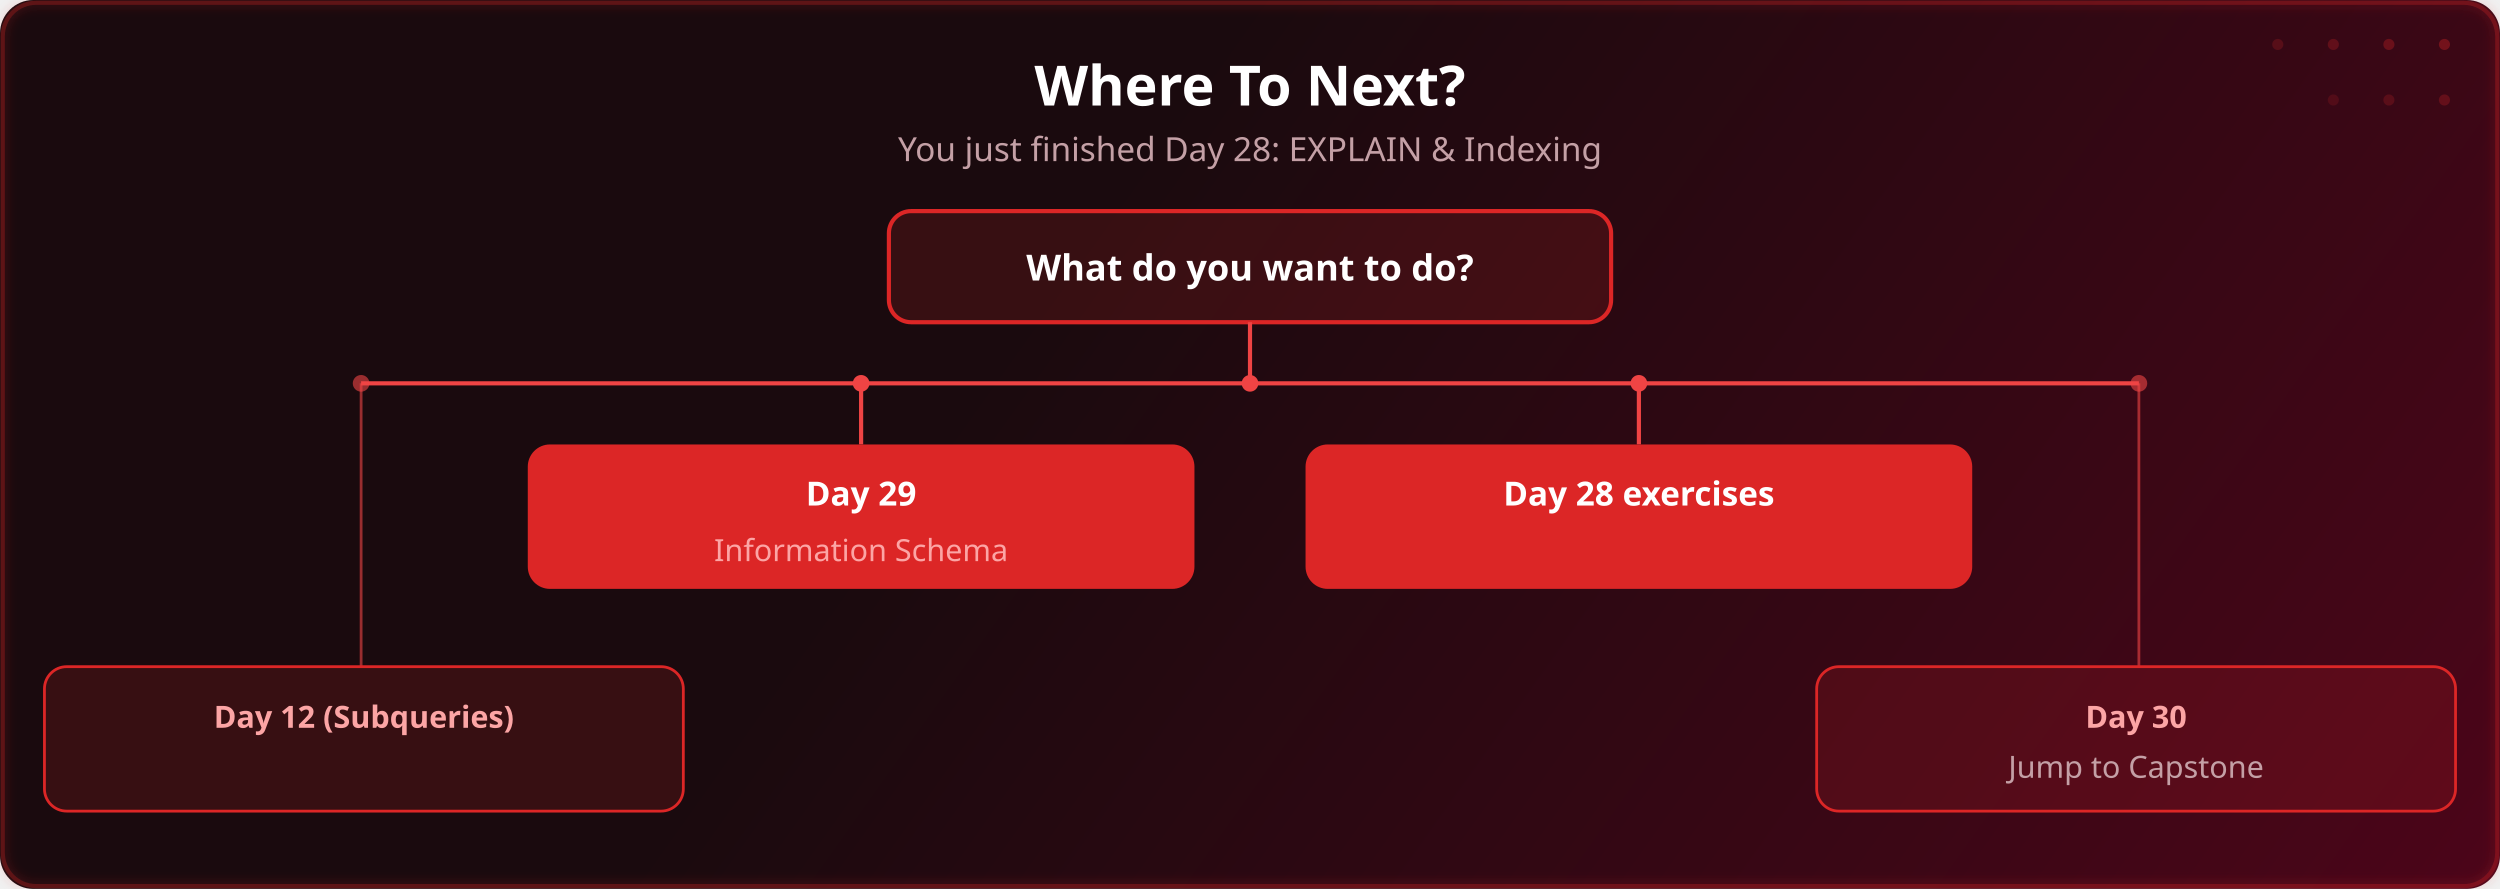
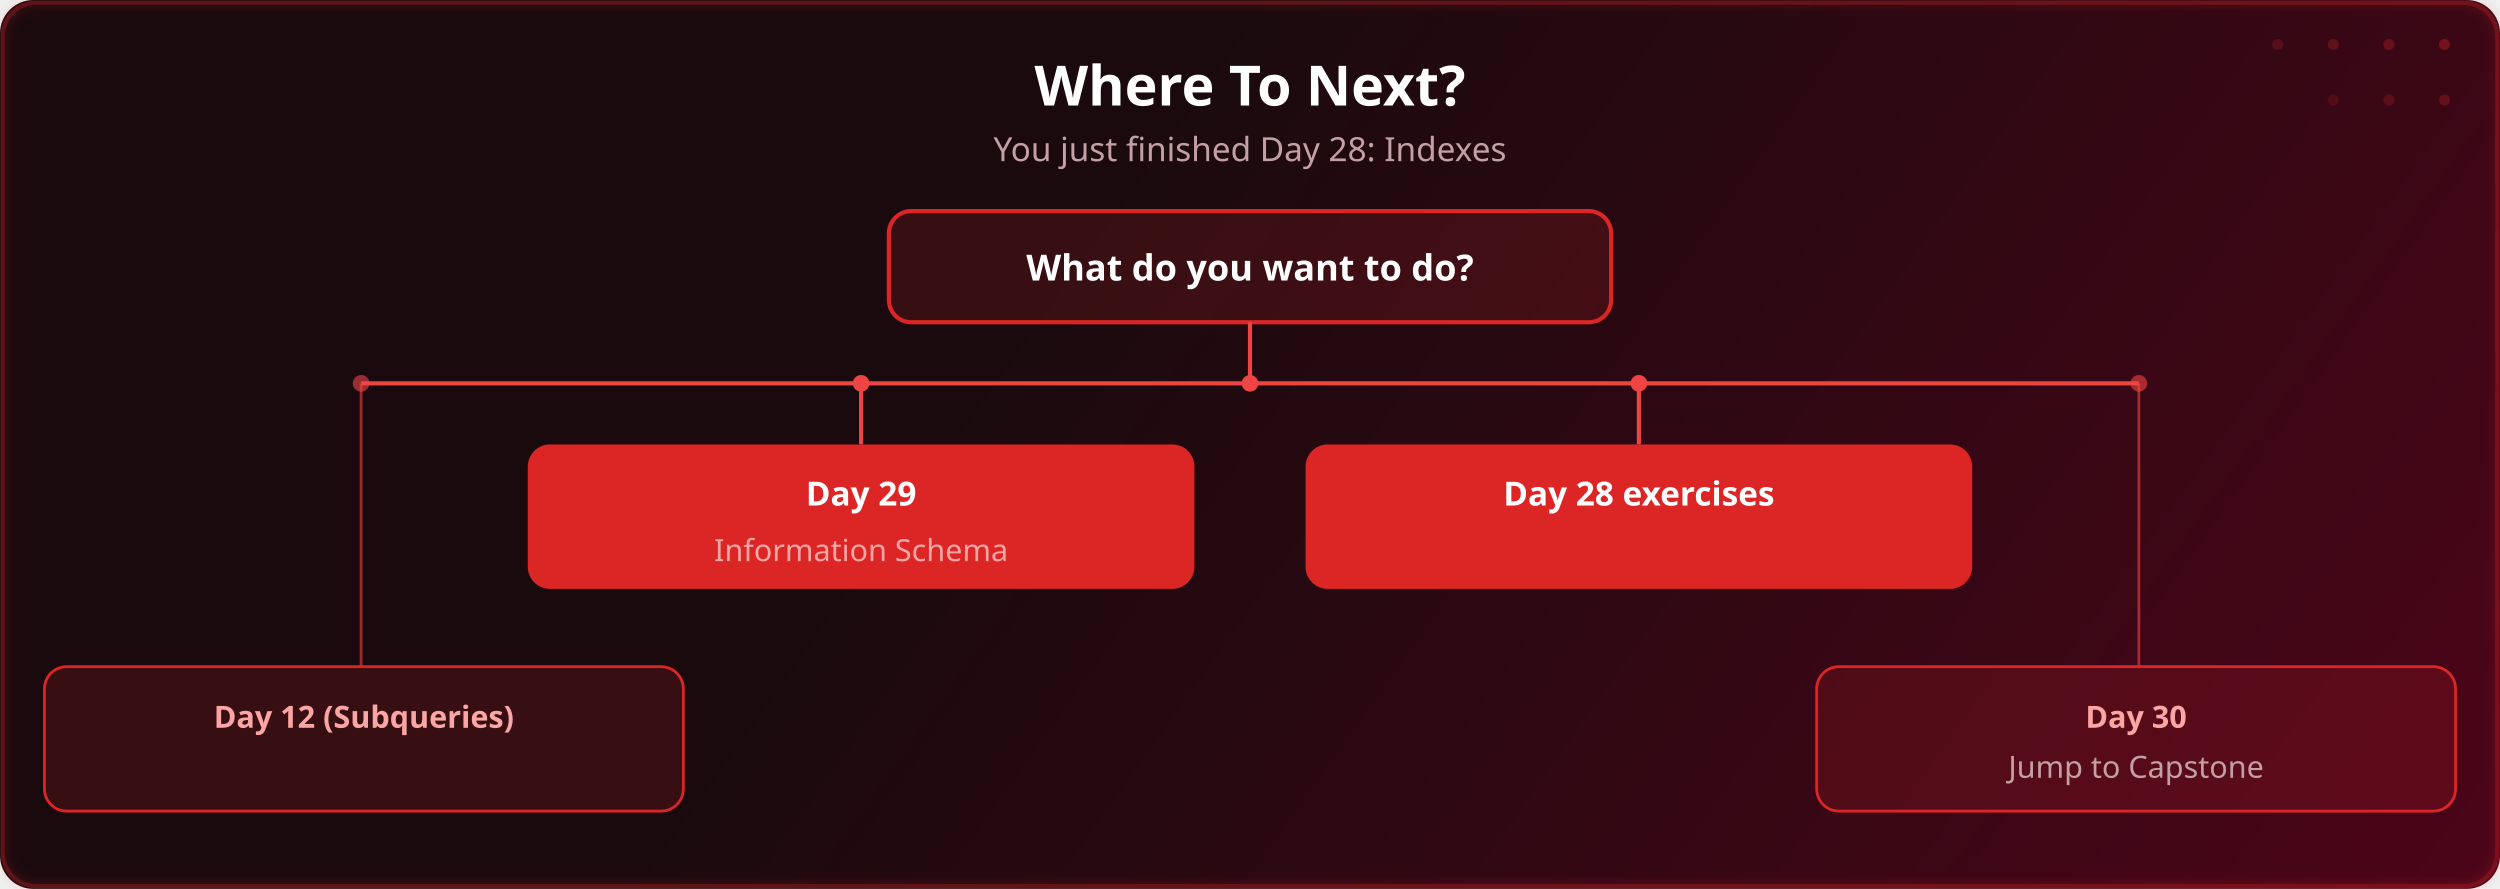
<svg xmlns="http://www.w3.org/2000/svg" viewBox="0 0 900 320" fill="none">
  <defs>
    <linearGradient id="wnbg" x1="450" y1="0" x2="900" y2="320" gradientUnits="userSpaceOnUse">
      <stop offset="0%" stop-color="#1a0a0e" />
      <stop offset="100%" stop-color="#4c0519" />
    </linearGradient>
    <filter id="glow2">
      <feGaussianBlur stdDeviation="2" result="blur" />
      <feMerge>
        <feMergeNode in="blur" />
        <feMergeNode in="SourceGraphic" />
      </feMerge>
    </filter>
  </defs>
  <rect width="900" height="320" rx="12" fill="url(#wnbg)" />
  <rect x="1" y="1" width="898" height="318" rx="12" fill="none" stroke="#dc2626" stroke-width="1.5" opacity="0.35" filter="url(#glow2)" />
  <circle cx="820" cy="16" r="2" fill="#dc2626" opacity="0.2" />
  <circle cx="840" cy="16" r="2" fill="#dc2626" opacity="0.25" />
  <circle cx="860" cy="16" r="2" fill="#dc2626" opacity="0.3" />
  <circle cx="880" cy="16" r="2" fill="#dc2626" opacity="0.35" />
  <circle cx="840" cy="36" r="2" fill="#dc2626" opacity="0.15" />
  <circle cx="860" cy="36" r="2" fill="#dc2626" opacity="0.2" />
  <circle cx="880" cy="36" r="2" fill="#dc2626" opacity="0.25" />
  <text x="450" y="38" font-family="Segoe UI, system-ui, sans-serif" font-size="20" font-weight="700" fill="#ffffff" text-anchor="middle">Where To Next?</text>
-   <text x="450" y="58" font-family="Segoe UI, system-ui, sans-serif" font-size="12" fill="#c4a0a6" text-anchor="middle">You just finished Day 28: EXPLAIN &amp; Indexing</text>
+   <text x="450" y="58" font-family="Segoe UI, system-ui, sans-serif" font-size="12" fill="#c4a0a6" text-anchor="middle">You just finished Day 28: Indexes</text>
  <rect x="320" y="76" width="260" height="40" rx="8" fill="#dc2626" opacity="0.15" />
  <rect x="320" y="76" width="260" height="40" rx="8" fill="none" stroke="#dc2626" stroke-width="1.5" />
  <text x="450" y="101" font-family="Segoe UI, system-ui, sans-serif" font-size="13" font-weight="600" fill="#ffffff" text-anchor="middle">What do you want to do?</text>
  <line x1="450" y1="116" x2="450" y2="138" stroke="#ef4444" stroke-width="1.5" />
  <line x1="130" y1="138" x2="770" y2="138" stroke="#ef4444" stroke-width="1.5" />
  <circle cx="450" cy="138" r="3" fill="#ef4444" />
  <circle cx="310" cy="138" r="3" fill="#ef4444" />
  <circle cx="590" cy="138" r="3" fill="#ef4444" />
  <circle cx="130" cy="138" r="3" fill="#ef4444" opacity="0.6" />
  <circle cx="770" cy="138" r="3" fill="#ef4444" opacity="0.6" />
  <line x1="310" y1="138" x2="310" y2="160" stroke="#ef4444" stroke-width="1.5" />
  <line x1="590" y1="138" x2="590" y2="160" stroke="#ef4444" stroke-width="1.5" />
  <line x1="130" y1="138" x2="130" y2="240" stroke="#ef4444" stroke-width="1" opacity="0.6" />
  <line x1="770" y1="138" x2="770" y2="240" stroke="#ef4444" stroke-width="1" opacity="0.6" />
  <rect x="190" y="160" width="240" height="52" rx="8" fill="#dc2626" />
  <text x="310" y="182" font-family="Segoe UI, system-ui, sans-serif" font-size="12" font-weight="700" fill="#ffffff" text-anchor="middle">Day 29</text>
  <text x="310" y="202" font-family="Segoe UI, system-ui, sans-serif" font-size="11" fill="#fca5a5" text-anchor="middle">Information Schema</text>
  <rect x="470" y="160" width="240" height="52" rx="8" fill="#dc2626" />
  <text x="590" y="182" font-family="Segoe UI, system-ui, sans-serif" font-size="12" font-weight="700" fill="#ffffff" text-anchor="middle">Day 28 exercises</text>
  <text x="590" y="202" font-family="Segoe UI, system-ui, sans-serif" font-size="11" fill="#fca5a5" text-anchor="middle" />
  <rect x="16" y="240" width="230" height="52" rx="8" fill="#dc2626" opacity="0.15" />
  <rect x="16" y="240" width="230" height="52" rx="8" fill="none" stroke="#dc2626" stroke-width="1" />
  <text x="131" y="262" font-family="Segoe UI, system-ui, sans-serif" font-size="11" font-weight="600" fill="#fca5a5" text-anchor="middle">Day 12 (Subqueries)</text>
  <text x="131" y="280" font-family="Segoe UI, system-ui, sans-serif" font-size="11" fill="#c4a0a6" text-anchor="middle" />
  <rect x="654" y="240" width="230" height="52" rx="8" fill="#dc2626" opacity="0.15" />
  <rect x="654" y="240" width="230" height="52" rx="8" fill="none" stroke="#dc2626" stroke-width="1" />
  <text x="769" y="262" font-family="Segoe UI, system-ui, sans-serif" font-size="11" font-weight="600" fill="#fca5a5" text-anchor="middle">Day 30</text>
  <text x="769" y="280" font-family="Segoe UI, system-ui, sans-serif" font-size="11" fill="#c4a0a6" text-anchor="middle">Jump to Capstone</text>
</svg>
